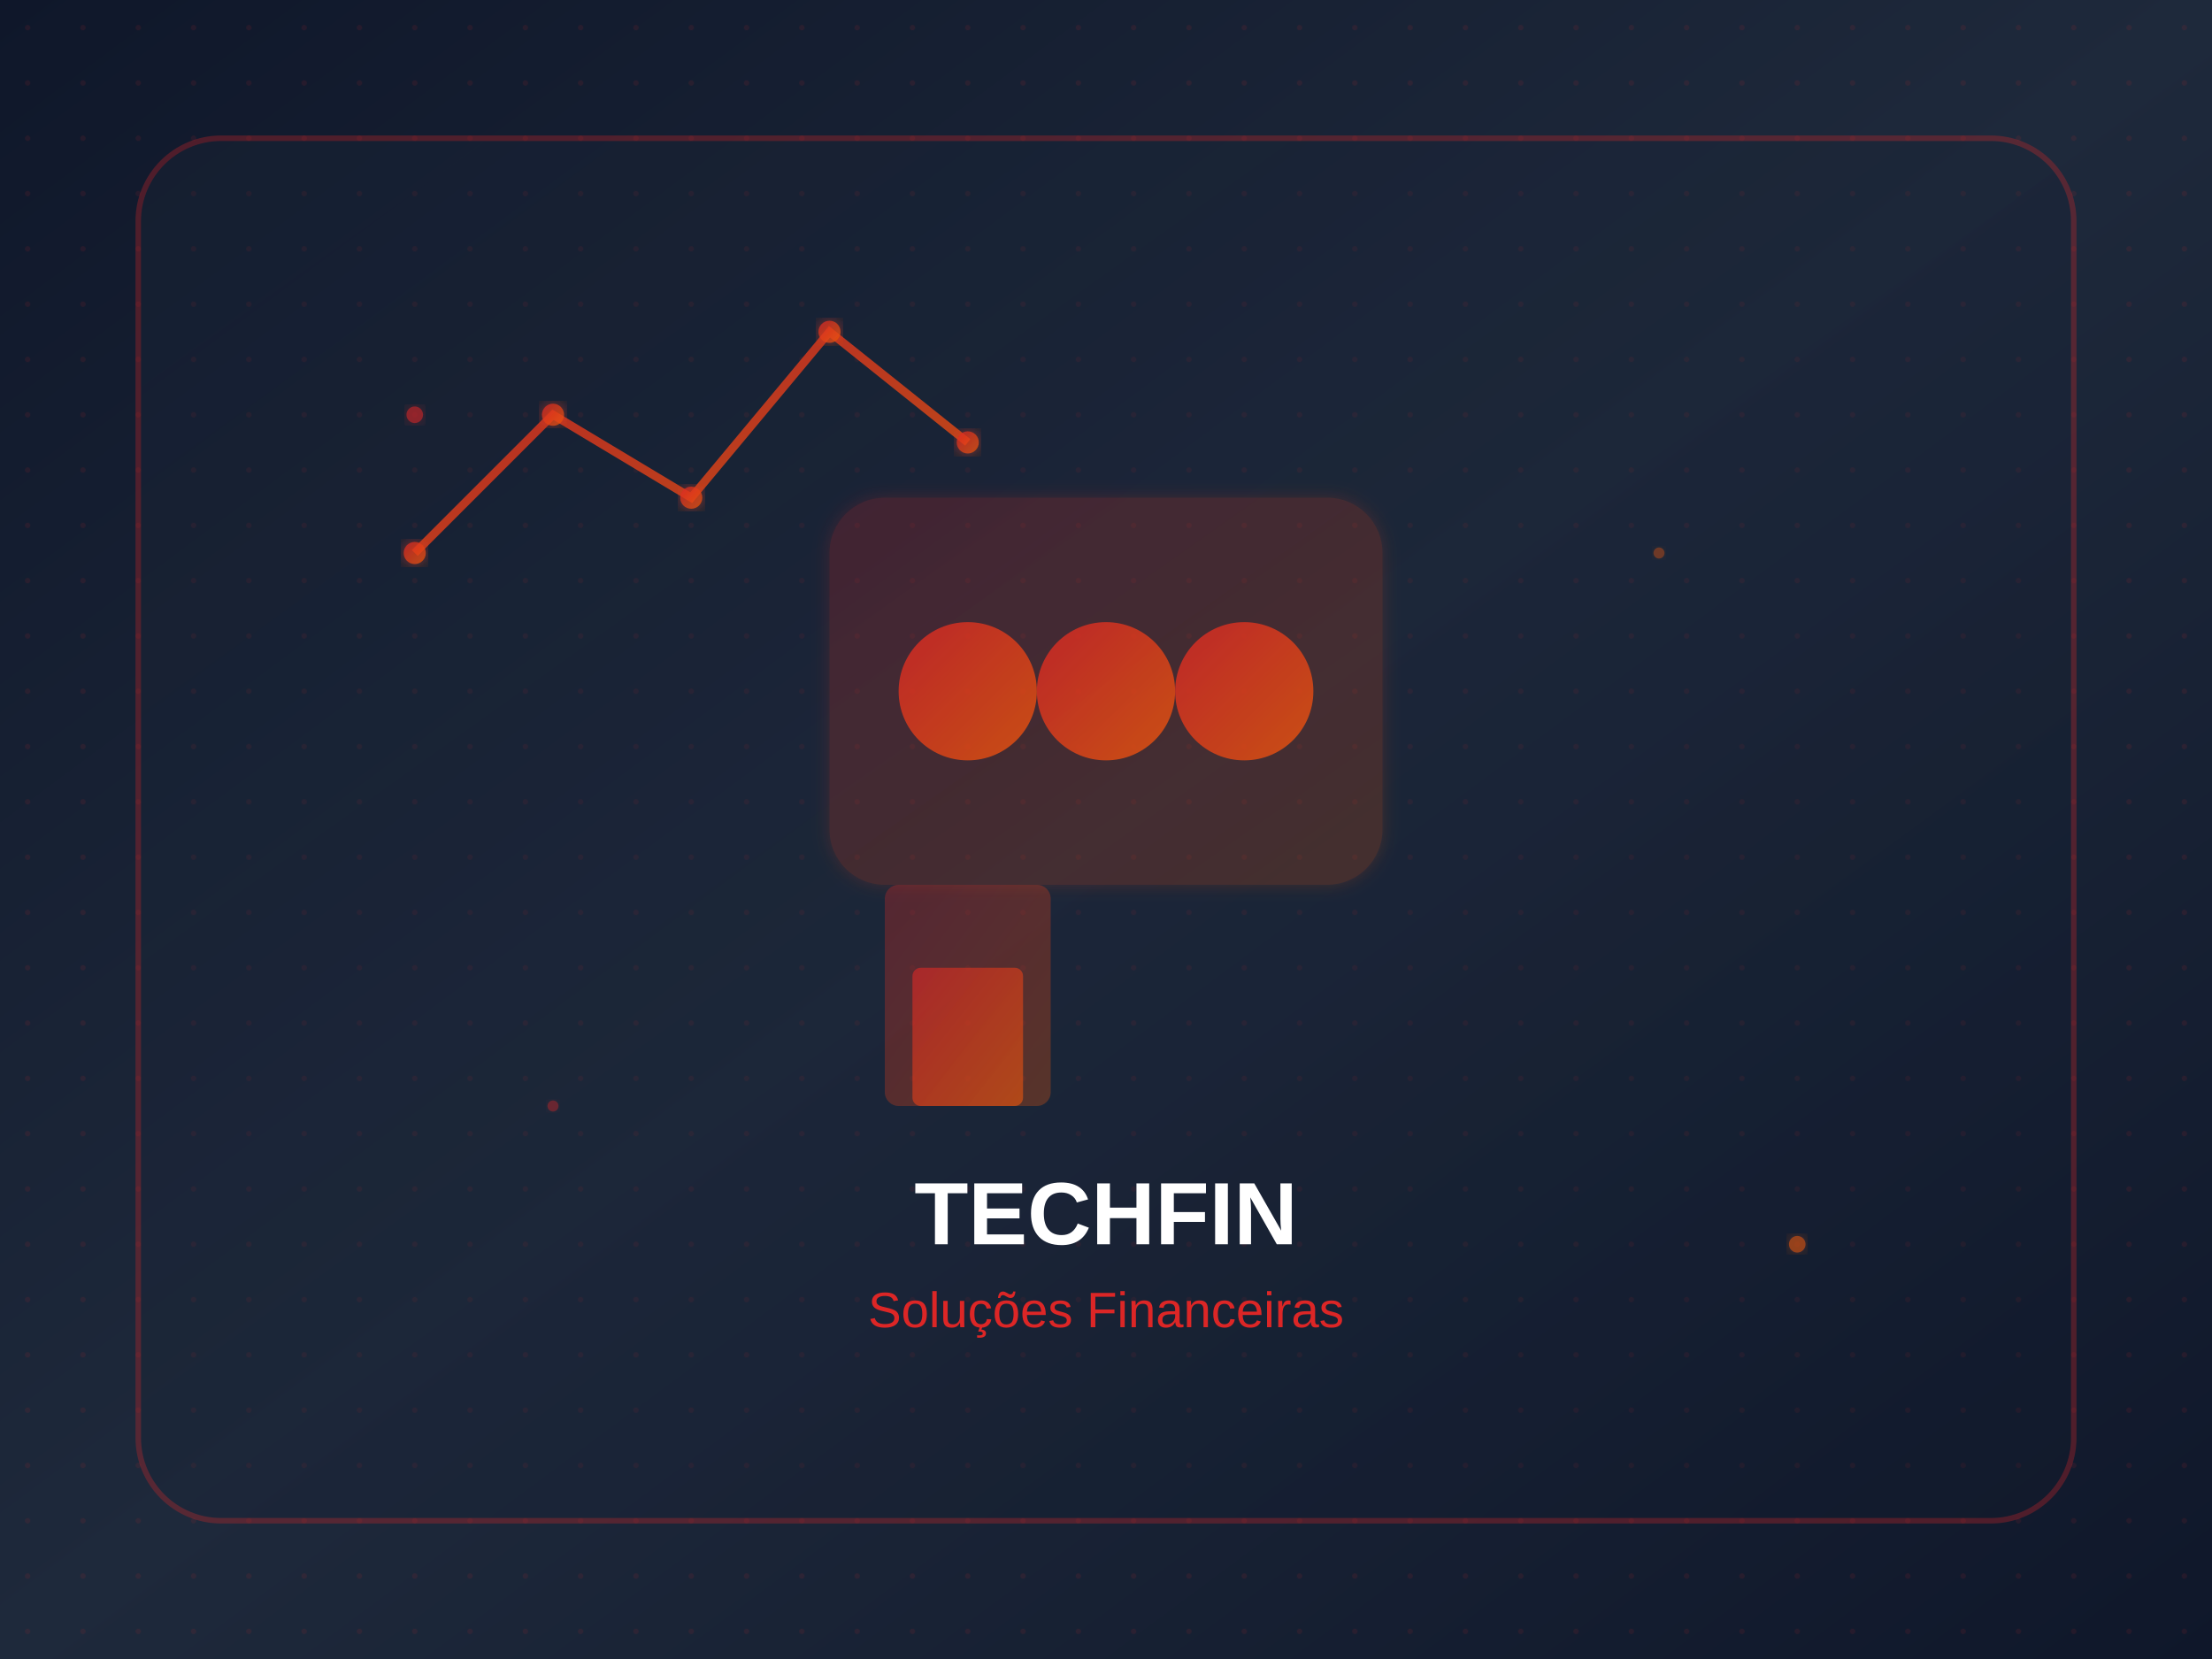
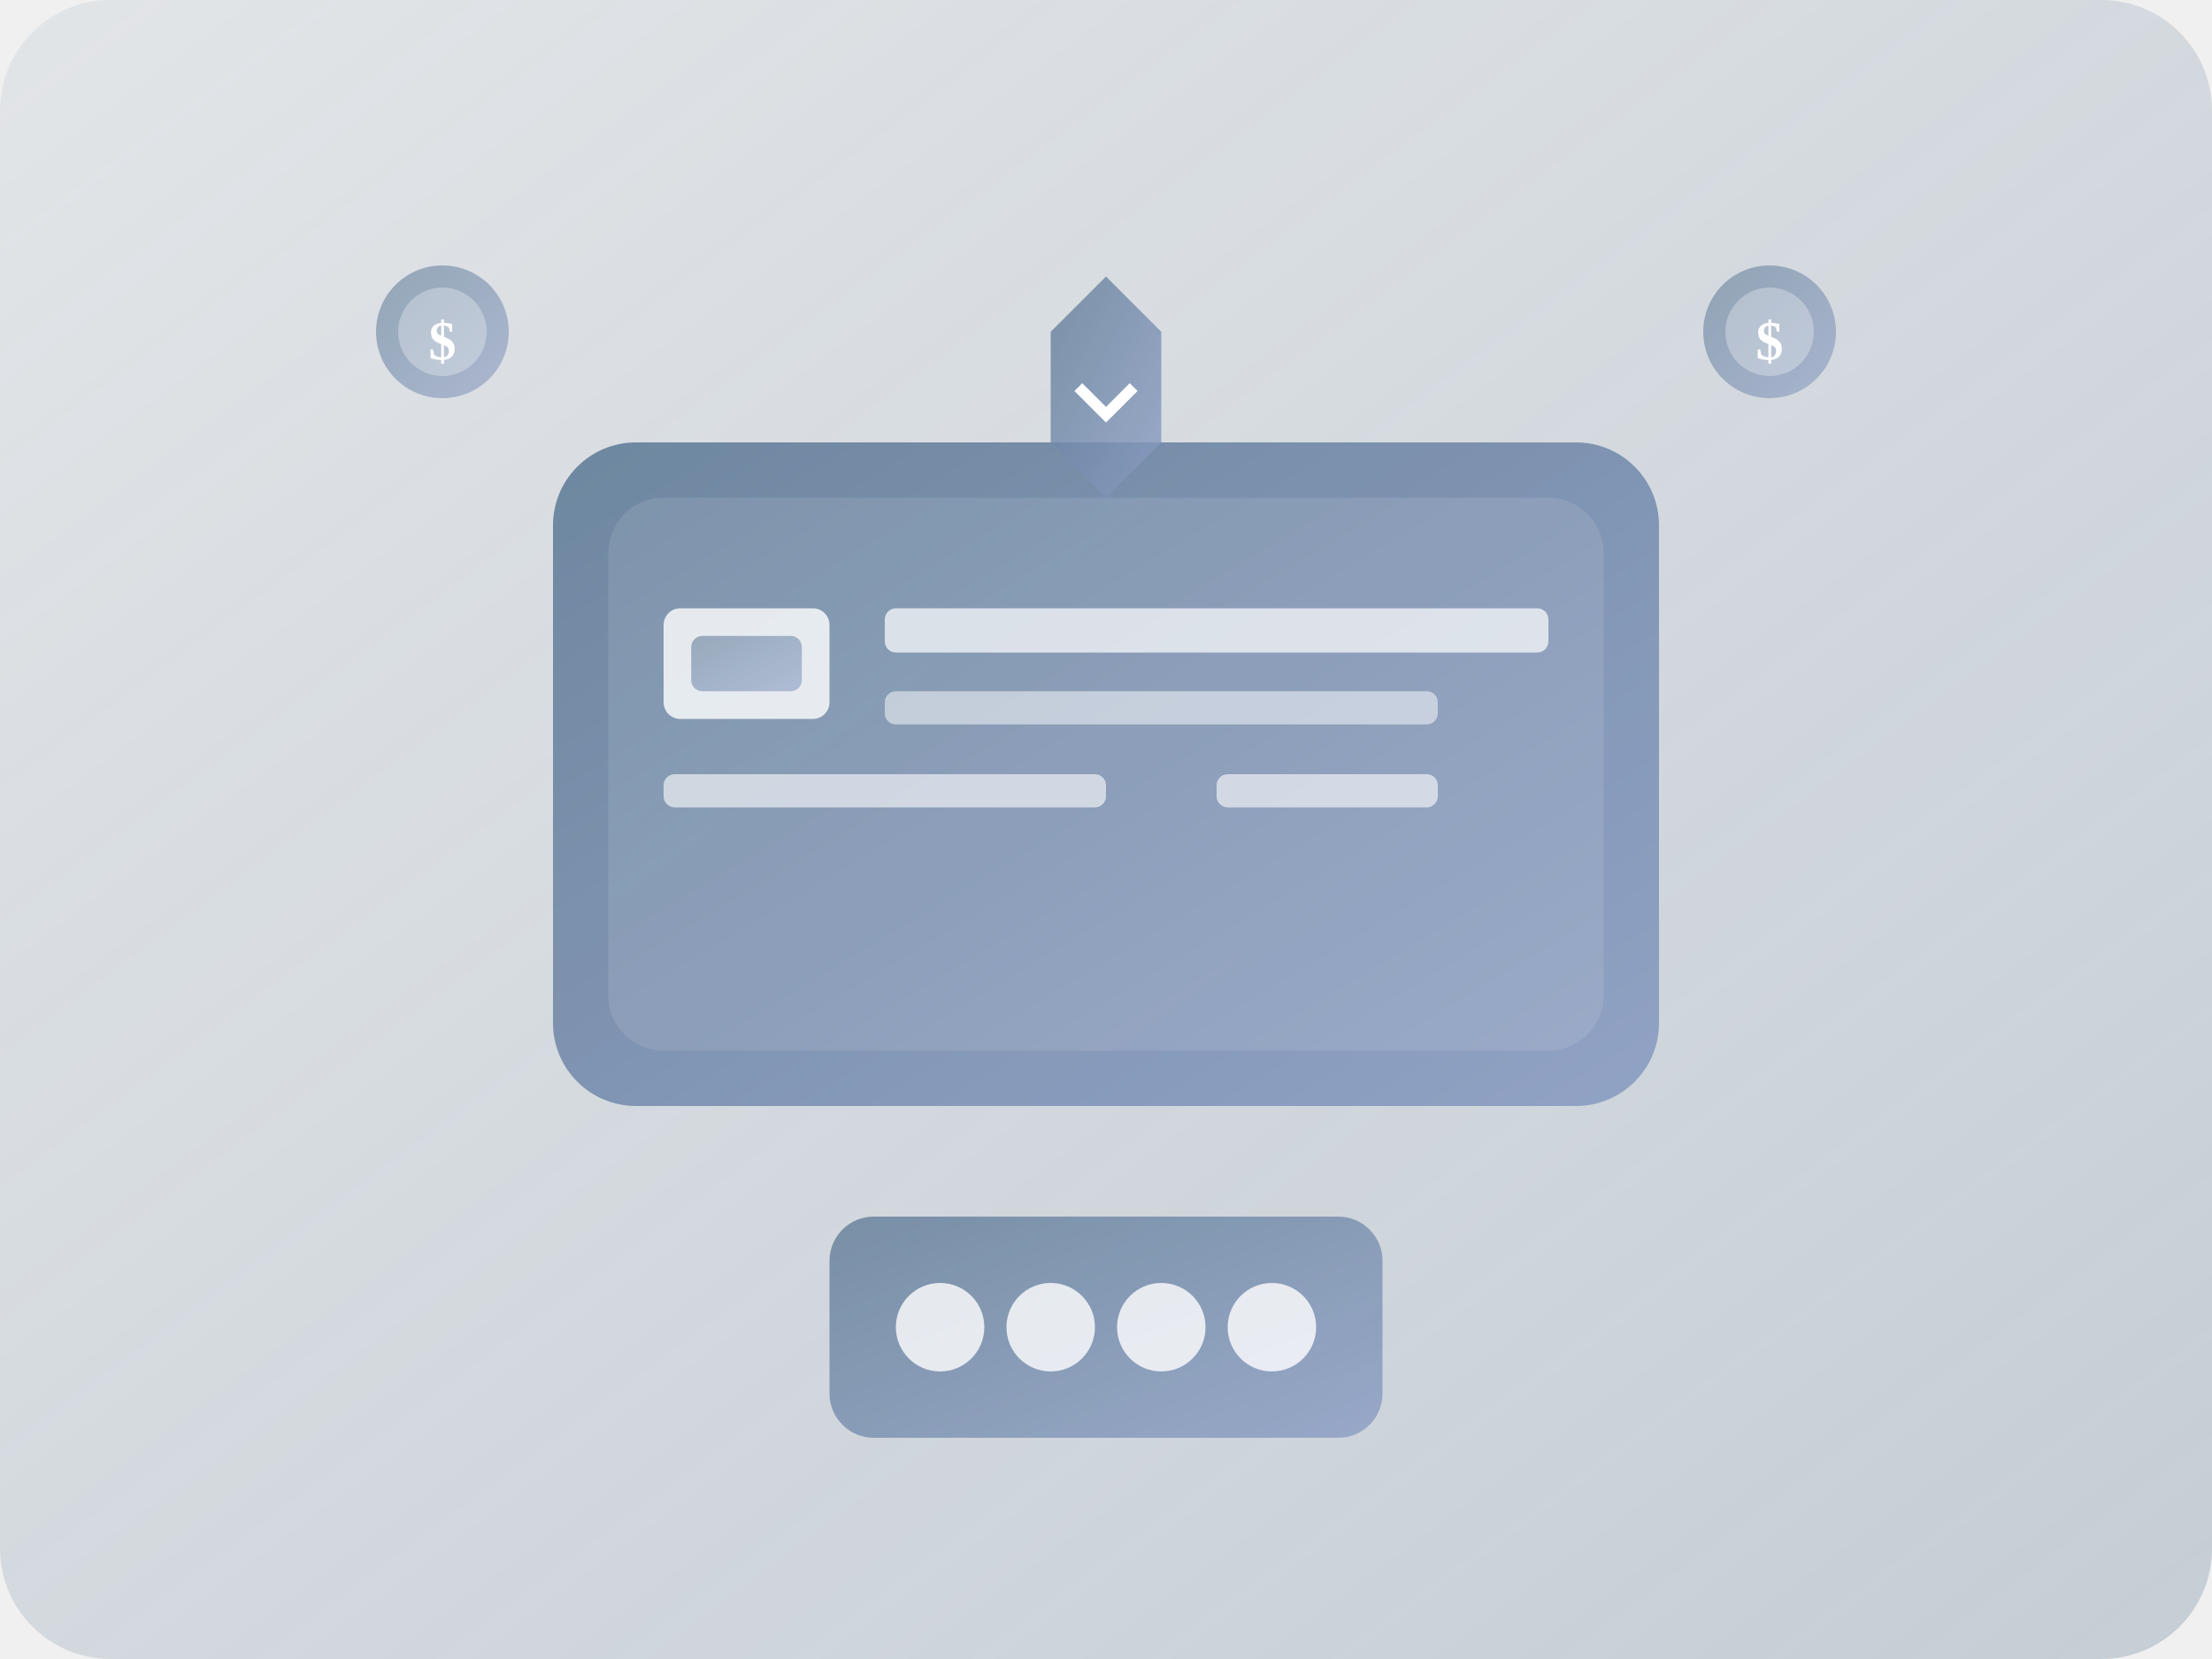
- <svg xmlns="http://www.w3.org/2000/svg" width="800" height="600" viewBox="0 0 800 600">
+ <svg xmlns="http://www.w3.org/2000/svg" width="400" height="300" viewBox="0 0 400 300" fill="none">
  <defs>
    <linearGradient id="bgGradient" x1="0%" y1="0%" x2="100%" y2="100%">
-       <stop offset="0%" style="stop-color:#0f172a;stop-opacity:1" />
-       <stop offset="50%" style="stop-color:#1e293b;stop-opacity:1" />
-       <stop offset="100%" style="stop-color:#0f172a;stop-opacity:1" />
+       <stop offset="0%" style="stop-color:#627d98;stop-opacity:0.1" />
+       <stop offset="100%" style="stop-color:#627d98;stop-opacity:0.3" />
    </linearGradient>
-     <linearGradient id="cardGradient" x1="0%" y1="0%" x2="100%" y2="100%">
-       <stop offset="0%" style="stop-color:#1e293b;stop-opacity:0.8" />
-       <stop offset="100%" style="stop-color:#0f172a;stop-opacity:0.8" />
+     <linearGradient id="iconGradient" x1="0%" y1="0%" x2="100%" y2="100%">
+       <stop offset="0%" style="stop-color:#627d98" />
+       <stop offset="100%" style="stop-color:#8b9dc3" />
    </linearGradient>
-     <linearGradient id="accentGradient" x1="0%" y1="0%" x2="100%" y2="100%">
-       <stop offset="0%" style="stop-color:#dc2626;stop-opacity:1" />
-       <stop offset="100%" style="stop-color:#ea580c;stop-opacity:1" />
-     </linearGradient>
-     <filter id="glow">
-       <feGaussianBlur stdDeviation="3" result="coloredBlur" />
-       <feMerge>
-         <feMergeNode in="coloredBlur" />
-         <feMergeNode in="SourceGraphic" />
-       </feMerge>
-     </filter>
  </defs>
-   <rect width="800" height="600" fill="url(#bgGradient)" />
-   <defs>
-     <pattern id="dots" width="20" height="20" patternUnits="userSpaceOnUse">
-       <circle cx="10" cy="10" r="1" fill="#dc2626" opacity="0.1" />
-     </pattern>
-   </defs>
-   <rect width="800" height="600" fill="url(#dots)" />
-   <rect x="50" y="50" width="700" height="500" rx="30" fill="url(#cardGradient)" stroke="#dc2626" stroke-width="2" opacity="0.3" />
-   <rect x="300" y="180" width="200" height="140" rx="20" fill="url(#accentGradient)" opacity="0.2" filter="url(#glow)" />
-   <circle cx="350" cy="250" r="25" fill="url(#accentGradient)" opacity="0.8" />
-   <circle cx="400" cy="250" r="25" fill="url(#accentGradient)" opacity="0.8" />
-   <circle cx="450" cy="250" r="25" fill="url(#accentGradient)" opacity="0.8" />
-   <line x1="375" y1="250" x2="425" y2="250" stroke="url(#accentGradient)" stroke-width="3" opacity="0.6" />
-   <line x1="425" y1="250" x2="475" y2="250" stroke="url(#accentGradient)" stroke-width="3" opacity="0.6" />
-   <rect x="320" y="320" width="60" height="80" rx="5" fill="url(#accentGradient)" opacity="0.3" />
-   <rect x="330" y="350" width="40" height="50" rx="3" fill="url(#accentGradient)" opacity="0.6" />
-   <path d="M150,200 L200,150 L250,180 L300,120 L350,160" stroke="url(#accentGradient)" stroke-width="3" fill="none" opacity="0.8" />
-   <circle cx="150" cy="200" r="4" fill="url(#accentGradient)" opacity="0.8" filter="url(#glow)" />
-   <circle cx="200" cy="150" r="4" fill="url(#accentGradient)" opacity="0.8" filter="url(#glow)" />
-   <circle cx="250" cy="180" r="4" fill="url(#accentGradient)" opacity="0.8" filter="url(#glow)" />
-   <circle cx="300" cy="120" r="4" fill="url(#accentGradient)" opacity="0.8" filter="url(#glow)" />
-   <circle cx="350" cy="160" r="4" fill="url(#accentGradient)" opacity="0.8" filter="url(#glow)" />
-   <text x="400" y="450" text-anchor="middle" fill="#ffffff" font-family="Arial, sans-serif" font-size="32" font-weight="bold">
-     TECHFIN
-   </text>
-   <text x="400" y="480" text-anchor="middle" fill="#dc2626" font-family="Arial, sans-serif" font-size="18" font-weight="normal">
-     Soluções Financeiras
-   </text>
-   <circle cx="150" cy="150" r="3" fill="#dc2626" opacity="0.6" filter="url(#glow)" />
-   <circle cx="650" cy="450" r="3" fill="#ea580c" opacity="0.6" filter="url(#glow)" />
-   <circle cx="200" cy="400" r="2" fill="#dc2626" opacity="0.4" filter="url(#glow)" />
-   <circle cx="600" cy="200" r="2" fill="#ea580c" opacity="0.4" filter="url(#glow)" />
+   <rect width="400" height="300" fill="url(#bgGradient)" rx="20" />
+   <rect x="100" y="80" width="200" height="120" fill="url(#iconGradient)" opacity="0.9" rx="15" />
+   <rect x="110" y="90" width="180" height="100" fill="white" opacity="0.1" rx="10" />
+   <rect x="120" y="110" width="30" height="20" fill="white" opacity="0.8" rx="3" />
+   <rect x="125" y="115" width="20" height="10" fill="url(#iconGradient)" opacity="0.6" rx="2" />
+   <rect x="160" y="110" width="120" height="8" fill="white" opacity="0.7" rx="2" />
+   <rect x="160" y="125" width="100" height="6" fill="white" opacity="0.5" rx="2" />
+   <rect x="120" y="140" width="80" height="6" fill="white" opacity="0.6" rx="2" />
+   <rect x="220" y="140" width="40" height="6" fill="white" opacity="0.6" rx="2" />
+   <rect x="150" y="220" width="100" height="40" fill="url(#iconGradient)" opacity="0.8" rx="8" />
+   <circle cx="170" cy="240" r="8" fill="white" opacity="0.8" />
+   <circle cx="190" cy="240" r="8" fill="white" opacity="0.8" />
+   <circle cx="210" cy="240" r="8" fill="white" opacity="0.8" />
+   <circle cx="230" cy="240" r="8" fill="white" opacity="0.8" />
+   <path d="M50 150 L100 150" stroke="url(#iconGradient)" stroke-width="4" opacity="0.7" marker-end="url(#arrowhead)" />
+   <path d="M300 150 L350 150" stroke="url(#iconGradient)" stroke-width="4" opacity="0.7" marker-end="url(#arrowhead)" />
+   <circle cx="80" cy="60" r="12" fill="url(#iconGradient)" opacity="0.6" />
+   <circle cx="80" cy="60" r="8" fill="white" opacity="0.3" />
+   <text x="80" y="65" text-anchor="middle" fill="white" font-size="10" font-weight="bold">$</text>
+   <circle cx="320" cy="60" r="12" fill="url(#iconGradient)" opacity="0.6" />
+   <circle cx="320" cy="60" r="8" fill="white" opacity="0.3" />
+   <text x="320" y="65" text-anchor="middle" fill="white" font-size="10" font-weight="bold">$</text>
+   <path d="M200 50 L190 60 L190 80 L200 90 L210 80 L210 60 Z" fill="url(#iconGradient)" opacity="0.8" />
+   <path d="M195 70 L200 75 L205 70" stroke="white" stroke-width="2" fill="none" />
</svg>
